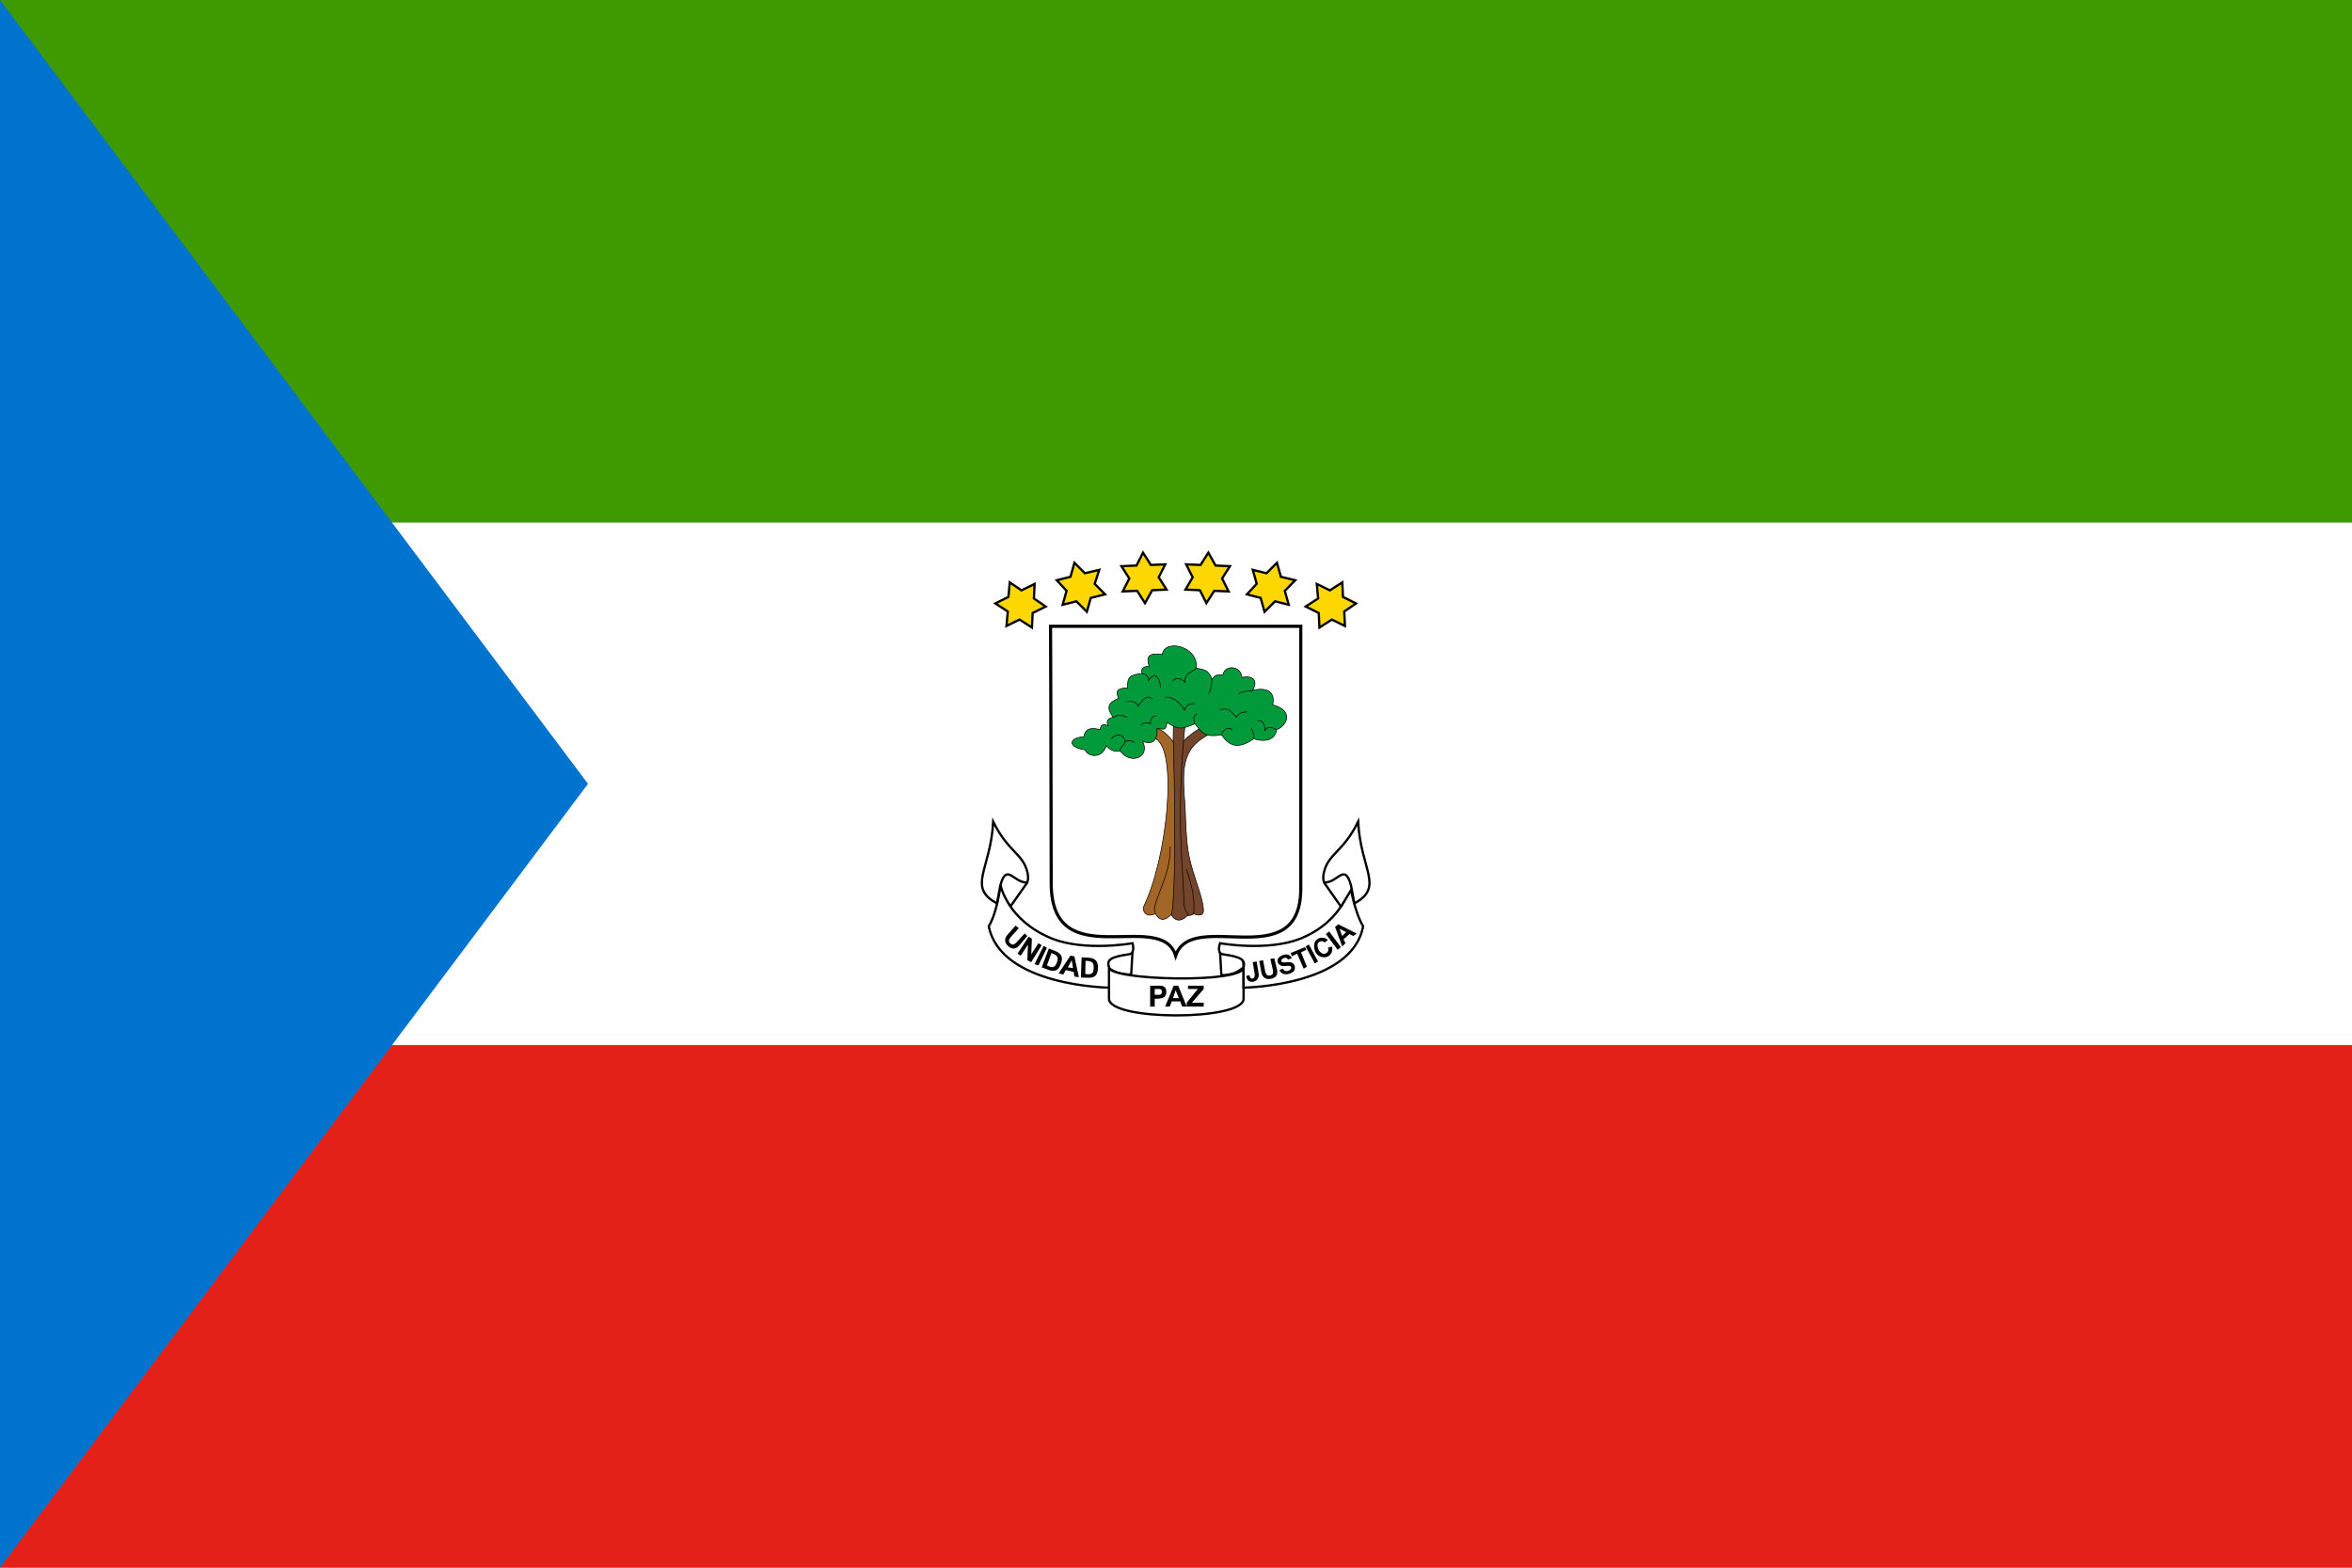
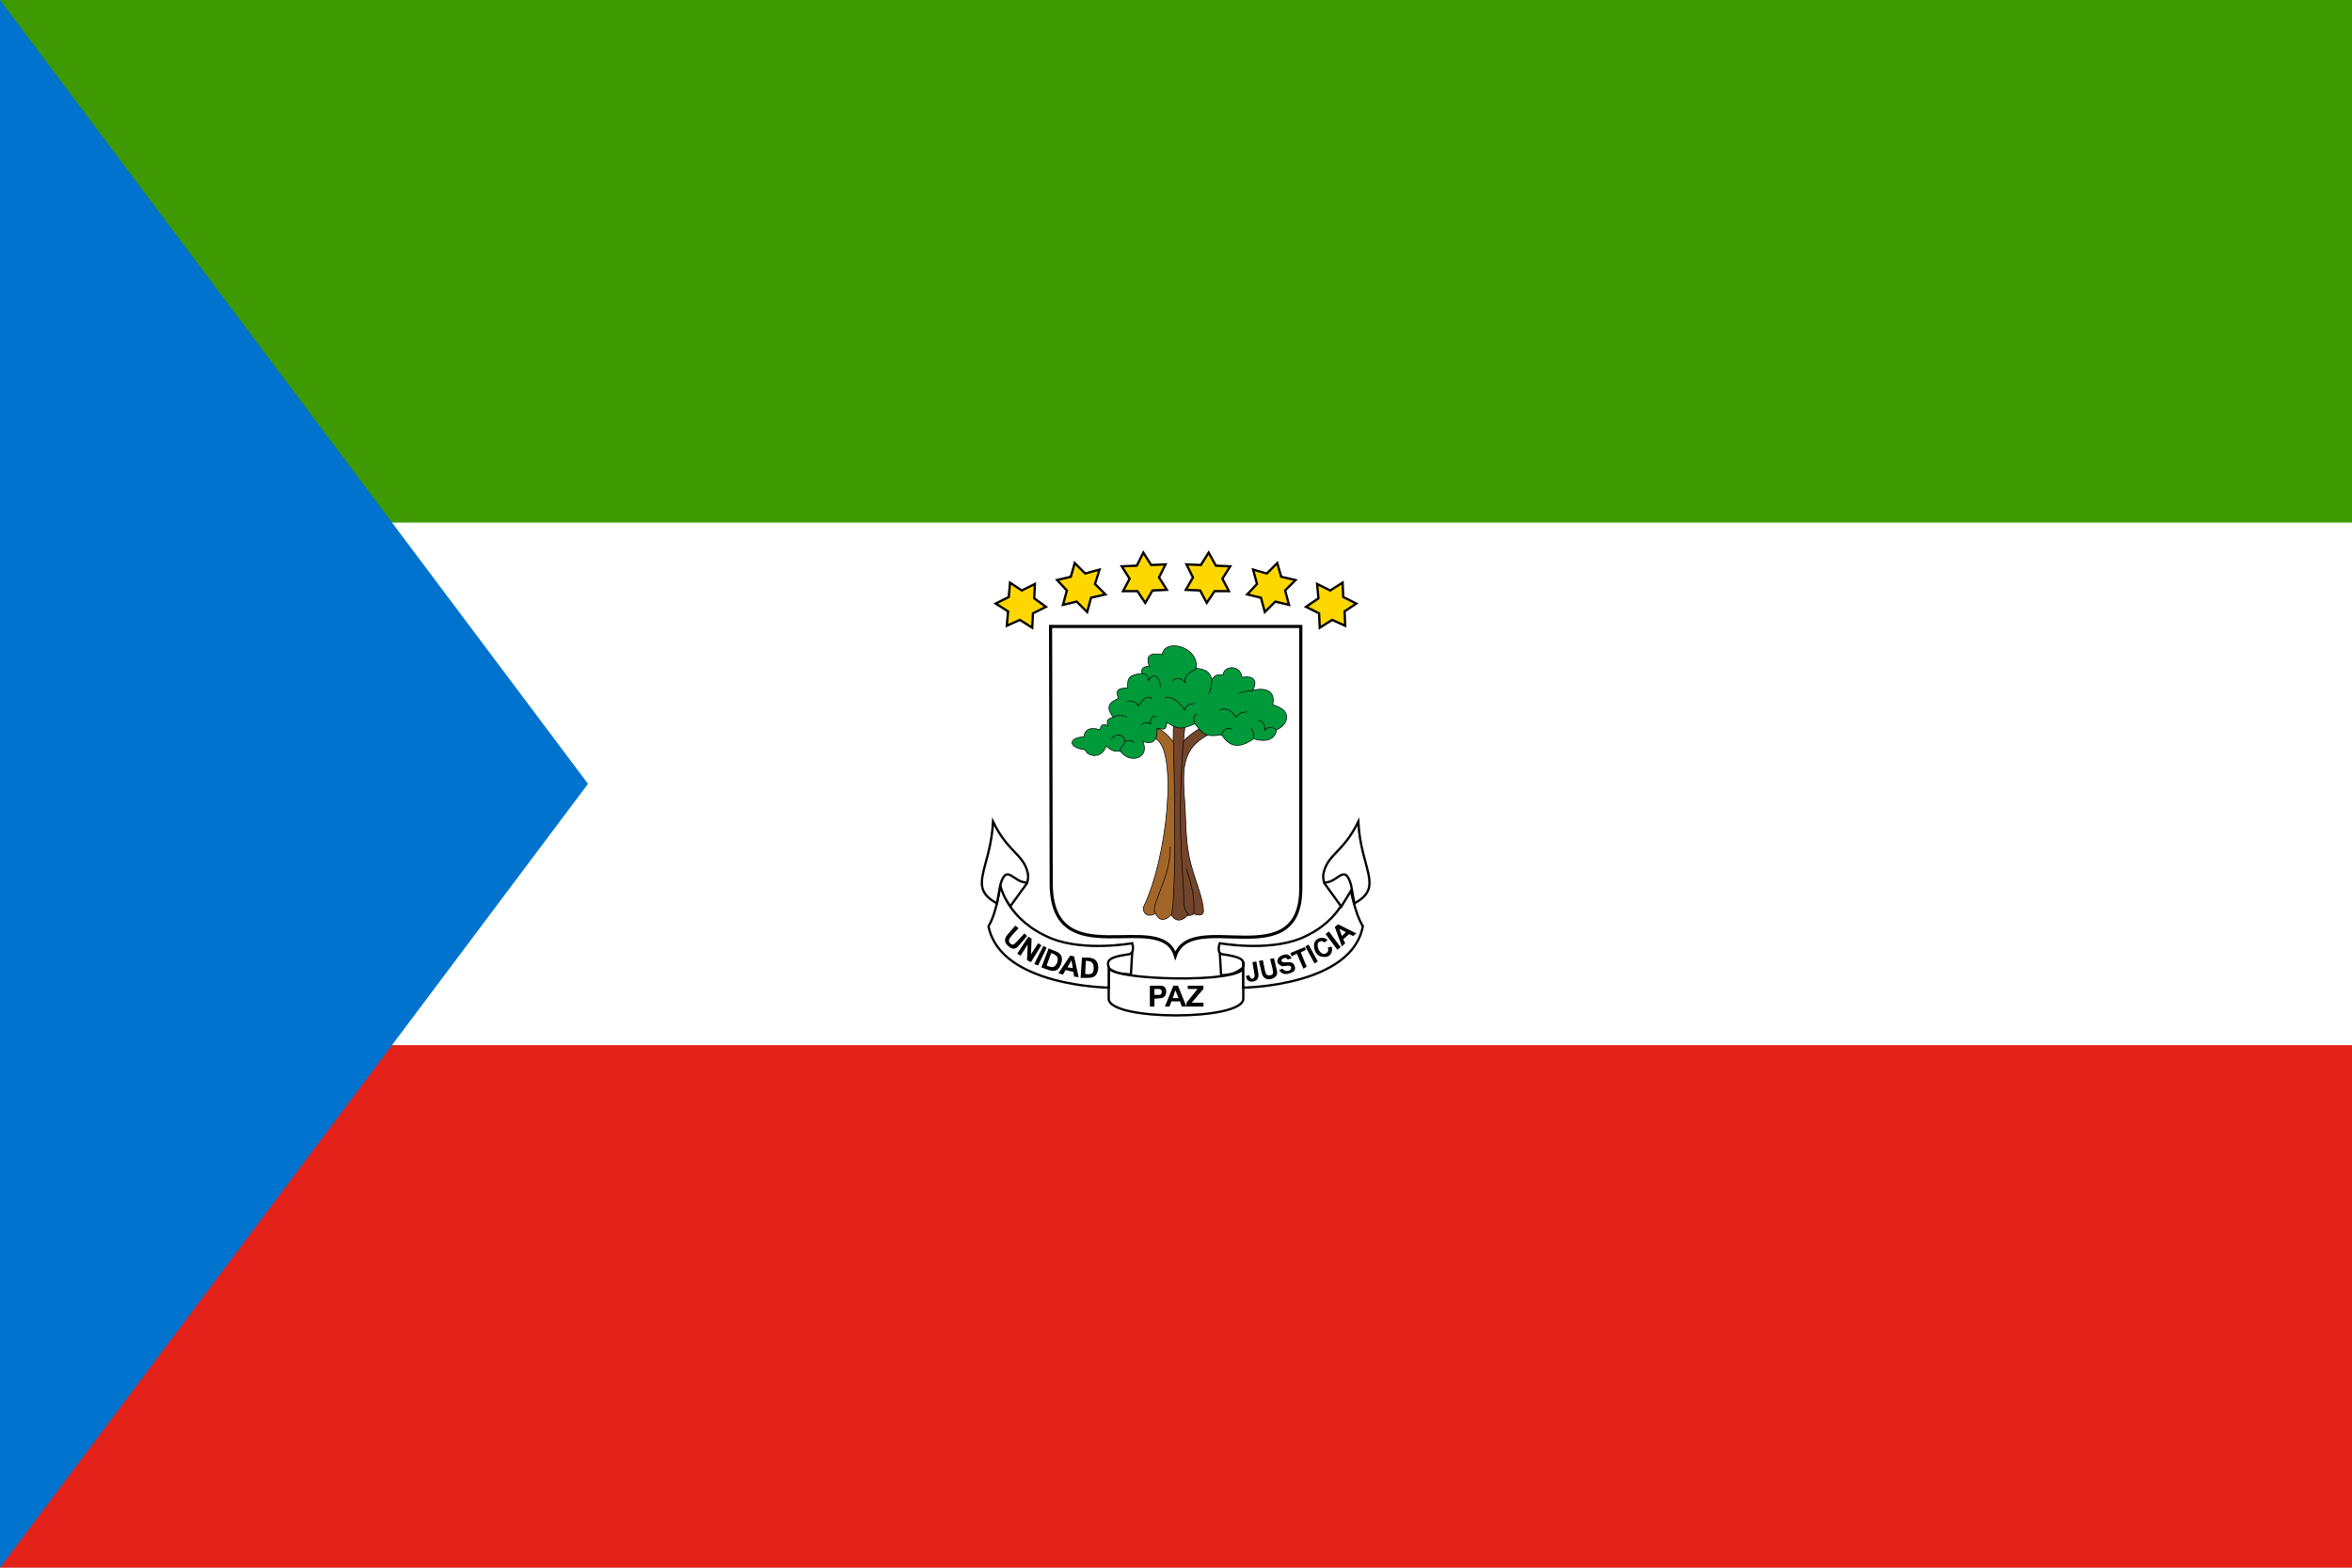
<svg xmlns="http://www.w3.org/2000/svg" width="1200" height="800" viewBox="0 0 3600 2400">
-   <path d="M0 0h3600v2400H0z" fill="#e32118" />
-   <path d="M0 0h3600v1600H0z" fill="#fff" />
-   <path d="M0 0h3600v800H0z" fill="#3e9a00" />
-   <path d="M0 0v2400l900-1200z" fill="#0073ce" />
+   <path fill="#e32118" d="M0 0h3600v2400H0z" />
+   <path fill="#fff" d="M0 0h3600v1600H0z" />
+   <path fill="#3e9a00" d="M0 0h3600v800H0z" />
+   <path fill="#0073ce" d="M0 0v2400l900-1200z" />
  <g stroke="#000">
-     <path d="M1608 958.8h383V1360c0 135-166.701 29.6-191.501 103-22.733-73.3-190.499 33-190.499-111 0-140-1-393.2-1-393.2z" fill="#fff" stroke-width="4.8" />
-     <path d="M1827 1399s-5 5-14 1-10-257-10-257c20-22 36-29 36-29l12 10c-45 23-41 56-37 113 1 21 1 48 6 74 7 33 21 61 22 82 1 13-15 6-15 6z" fill="#73452b" />
-     <path d="M1796 1108h18c-15 145-2 231-2 273 0 14 8 19 7 19-18 20-27-1-27-1z" fill="#73452b" />
-     <path d="M1768.427 1398.786c-17 8-19.427-7.786-18.427-9.786 37-75 53-240 19-258l2-16c13 4 25 21 25 21 5 185-.08 260.706-3.08 263.706-18 19-24.786-2.481-25.786-4.481" fill="#a36629" />
-     <path d="M1767.214 1395.519c-3-16 25.786-56.519 23.786-99.519M1816 1331c9 25 13 47 11 68" fill="none" />
-     <path d="M1855 1040c6-7 6-7 17-7 2-15 27-15 29 4 20-4 24 8 16 20 19-5 36 0 31 22 34 9 21 33 6 38-2 15-16 20-35 14-24 17-38 11-49-6-27 4-29-2-41-17-21 9-25 9-43-2-1 14-6 10-15 9 1 18-6 26-22 20 12 25-19 36-34 15-14 1-15-3-22-8-6 20-28 17-32 6-28-4-25-19-2-20 2-16 16-13 25-11 1-10 7-8 12-6-3-7-1-11 8-13-13-17-5-23 8-29-7-16 5-15 14-16-1-17 4-20 22-22-2-6 1-11 11-11-6-17 2-20.9 20-18 3-24.7 56-13 52 21 15 2 20 5 24 17z" fill="#009a3b" />
-     <g fill="none">
-       <path d="M1748 1031c4 2 9 0 10 11 8-14 18-6 18 10M1831 1023c-4 6-19 6-17 22-5-7-15-9-19-2M1855 1040c0 4-1 16-5 22M1917 1057c1 1-14 0-21 5M1954 1117c-4-2-12-7-18 1 0-4 0-15-11-15M1919 1131c0-10-2-13-4-16M1886 1117c-8-6-16 3-16 8M1828 1108c0-4-3-12 4-15M1714 1150c2-10 9-10 8-15-1-8-10-15-21-4M1722 1135c6-2 12-1 14 2M1705 1098c4-4 14-3 20 0M1725 1074c5 0 14-2 17 7 11-17 19-15 21-11M1783 1068c8-3 22 5 30 19 4-11 10-9 16-10M1867 1087c13-6 21 6 25 11 6-8 11-8 17-8M1746 1111c3-5 10-6 15-3-1-9 5-13 9-11" />
+     <path fill="none" stroke-width="4.8" d="M1608 959h383v401c0 135-167 30-192 103-22-73-190 33-190-111l-1-393z" />
+     <path fill="#73452b" d="M1827 1399s-5 5-14 1-10-257-10-257c20-22 36-29 36-29l12 10c-45 23-41 56-37 113 1 21 1 48 6 74 7 33 21 61 22 82 1 13-15 6-15 6z" />
+     <path fill="#73452b" d="M1796 1108h18c-15 145-2 231-2 273 0 14 8 19 7 19-18 20-27-1-27-1z" />
+     <path fill="#a36629" d="M1768 1399c-17 8-19-8-18-10 37-75 53-240 19-258l2-16c13 4 25 21 25 21 5 185 0 261-3 264-18 19-25-3-26-5" />
+     <path fill="none" d="M1767 1396c-3-16 26-57 24-100m25 35c9 25 13 47 11 68" />
+     <path fill="#009a3b" d="M1855 1040c6-7 6-7 17-7 2-15 27-15 29 4 20-4 24 8 16 20 19-5 36 0 31 22 34 9 21 33 6 38-2 15-16 20-35 14-24 17-38 11-49-6-27 4-29-2-41-17-21 9-25 9-43-2-1 14-6 10-15 9 1 18-6 26-22 20 12 25-19 36-34 15-14 1-15-3-22-8-6 20-28 17-32 6-28-4-25-19-2-20 2-16 16-13 25-11 1-10 7-8 12-6-3-7-1-11 8-13-13-17-5-23 8-29-7-16 5-15 14-16-1-17 4-20 22-22-2-6 1-11 11-11-6-17 2-21 20-18 3-25 56-13 52 21 15 2 20 5 24 17z" />
+     <path fill="none" d="M1748 1031c4 2 9 0 10 11 8-14 18-6 18 10m55-29c-4 6-19 6-17 22-5-7-15-9-19-2m60-3c0 4-1 16-5 22m67-5c1 1-14 0-21 5m58 55c-4-2-12-7-18 1 0-4 0-15-11-15m-6 28c0-10-2-13-4-16m-29 2c-8-6-16 3-16 8m-42-17c0-4-3-12 4-15m-118 57c2-10 9-10 8-15-1-8-10-15-21-4m21 4c6-2 12-1 14 2m-31-39c4-4 14-3 20 0m0-24c5 0 14-2 17 7 11-17 19-15 21-11m20-2c8-3 22 5 30 19 4-11 10-9 16-10m38 10c13-6 21 6 25 11 6-8 11-8 17-8m-163 21c3-5 10-6 15-3-1-9 5-13 9-11" />
+     <path fill="gold" stroke-width="3.5" d="m1786 903-22 1-11 19-12-18h-22l10-19-12-19 23-1 10-20 12 19 22-1-10 20zm-94 7-22 5-6 22-16-16-21 5 6-22-15-16 21-5 6-21 16 16 22-6-7 22zm-91 19-20 10-1 22-19-12-20 9 2-22-19-12 20-10 2-22 18 12 20-10-1 22zm214-26 22 1 10 19 12-18h22l-10-19 12-19-22-1-11-20-12 19-22-1 10 20zm94 7 21 5 6 22 16-16 21 5-6-22 16-16-22-5-6-21-16 16-21-6 6 22zm90 19 20 10 1 22 19-12 20 9-1-22 18-12-20-10-1-22-19 12-20-10 2 22z" />
+     <g fill="#fff" stroke-width="3.5">
+       <path d="m1867 1457 2 36s10 0 19-3c8-3 15-9 15-9l-1-19zm-134 0-2 35-18-2c-8-2-15-7-15-7l-10-24z" />
+       <path d="m1572 1352-26 36-28-46 21-22z" />
+       <path d="M1697 1529c0 34 206 34 206 0v-48c0 25-206 20-206 0z" />
+       <path d="M1513 1418c18 92 184 94 184 94v-31c-4-12 3-16 30-20 11-1 6-17 6-17s-72 13-123-7c-69-28-79-82-79-82s-5 42-18 63zm573 0c-17 92-183 94-183 94v-31c3-12-4-16-31-20-11-1-5-17-5-17s72 13 123-7c68-28 76-82 76-82s7 42 20 63z" />
+       <path d="M1526 1383c-46-25-10-51-6-125 23 47 46 49 53 78 1 4 1 11-1 15-21 1-31-31-41 4z" />
+       <path d="m2027 1352 26 36 28-46-21-22z" />
+       <path d="M2073 1383c46-25 10-51 6-125-23 47-46 49-53 78-1 4-1 11 1 15 21 1 31-31 41 4z" />
    </g>
-     <g fill="gold" stroke-width="3.5">
-       <path d="M1785.534 902.6l-22 1-11 19.7-12-18.8-22 .9 10-19.8-12-18.8 23-1 10-19.7 12 18.8 22-.9-10 19.8zM1691.534 909.9l-22 5.4-6 21.3-16-16-21 5.2 6-21.3-15-16.2 21-5.3 6-21.4 16 16 22-5.2-7 21.4zM1600.534 928.6l-20 9.9-1 22.2-19-12.2-20 9.8 2-22.2-19-12.3 20-10 2-22.2 18 12.2 20-9.8-1 22.2zM1814.534 902.6l22 1 10 19.7 12-18.8 22 .9-10-19.8 12-18.8-22-1-11-19.7-12 18.8-22-.9 10 19.8zM1908.534 909.9l21 5.4 6 21.3 16-16 21 5.2-6-21.3 16-16.2-22-5.3-6-21.4-16 16-21-5.2 6 21.4zM1998.534 928.6l20 9.9 1 22.2 19-12.2 20 9.8-1-22.2 18-12.3-20-10-1-22.2-19 12.2-20-9.8 2 22.2z" />
-     </g>
-     <g fill="#fff" stroke-width="3.5">
-       <path d="M1867.428 1457l2 36s10 0 19-3c8-3 15-9 15-9l-1-19zM1733.428 1457l-2 35s-9 0-18-2c-8-2-15-7-15-7l-10-24z" />
-       <path d="M1571.695 1352l-25.267 36-28-46 21-22z" stroke-width="3.501" stroke-linejoin="round" />
-       <path d="M1697.428 1529c0 34 206 34 206 0v-48c0 25-206 20-206 0z" />
-       <path d="M1513.428 1418c18 92 184 94 184 94v-31c-4-12 3-16 30-20 11-1 6-17 6-17s-72 13-123-7c-69-28-79-82-79-82s-5 42-18 63zM2086.428 1418c-17 92-183 94-183 94v-31c3-12-4-16-31-20-11-1-5-17-5-17s72 13 123-7c68-28 76-82 76-82s7 42 20 63z" />
-       <path d="M1525.939 1383c-46-25-9.701-51-5.701-125 23.15 47.06 46.036 48.604 52.572 78.419.805 3.672 1.421 10.334-.585 14.581-21 1-30.987-31-40.987 4z" />
-       <path d="M2027.254 1352l25.269 36 28-46-21-22z" stroke-width="3.501" stroke-linejoin="round" />
-       <path d="M2073.052 1383c46-25 9.699-51 5.699-125-23.15 47.06-46.036 48.604-52.572 78.419-.805 3.672-1.421 10.334.585 14.581 21 1 30.987-31 40.987 4z" />
-     </g>
-     <g stroke="none">
-       <path d="M1554.428 1417l5 4-11 12c-4.403 4.803-5.467 7.981-2.409 10.905 3.796 3.63 6.465 2.368 10.409-1.905l12-13 4 4-11.989 13.989c-6.508 7.594-12.55 5.856-17.618 1.123-4.416-4.124-6.947-10.102-.454-17.454l12.1-13.6zM1574.428 1434l5 3-1 24 11-17 5 3-16 26-6-3 1-24-11 17-5-3zM1583.428 1476l14-28 5 3-13 27zM1605.428 1452l-11.04 28.98 11.04 4.02c10.29 3.75 15.12-.78 18.39-9.48 3.3-8.85 1.86-15.36-8.43-19.5zm3.96 7.02c10.35 3.6 10.98 7.53 8.16 14.64-2.73 6.75-5.28 9.39-15.12 4.32zM1638.428 1463l-18 27 6.96 2.04 4.02-7.02 12 3 1.02 7.02 6.96.96-6.96-31.98zm1.98 7.02l1.98 12-7.98-1.02zM1655.528 1465.6l-1.084 30.99 11.772.231c10.941.207 14.051-5.62 14.318-14.91.271-9.451-3.208-15.154-14.298-15.716l-10.708-.596zm6.003 5.377c10.964.044 12.838 3.543 12.453 11.195-.366 7.273-1.955 10.588-12.884 8.969l.43-20.164zM1760.428 1509v31.98h7.02v-12s6 .36 10.98-.96c3.93-1.02 6.66-3.54 6.75-9.75.09-6.09-3.45-9.27-9.57-9.27h-15.2zm7.02 4.98l7.05.09c5.88 0 4.77 8.91.18 8.91h-7.23zM1796.428 1509l-13.02 31.98h7.02l3-7.98h13.02l3 7.98h6.96l-13-32h-7zm3 7.02l4.98 12h-9zM1816.428 1535l17-21h-15v-5h24v5l-18 21h18v6h-26zM1917.428 1473l6-1 3 18c1.067 6.401-1.858 10.764-6.414 12.445-5.189 1.914-11.806.164-12.586-8.445l5-1c1.165 5.152 3.238 5.598 5.637 4.791 1.904-.641 2.889-3.641 2.363-6.791zM1927.428 1471.2l5.921-1.123 2.739 14.979c1.172 6.41 3.183 9.135 7.351 8.408 5.173-.903 5.741-3.8 4.64-9.511l-3.681-15.98 6.057-.914 4.019 16.623c2.35 9.722-2.728 13.578-9.546 14.851-5.939 1.109-12.253-.399-14.322-9.987zM1958.428 1485l5-2c2.453 4.405 6.28 4.178 9.255 2.863 4.133-1.827 4.606-5.44 2.562-6.663-2.915-1.744-9.869.733-13.615-.634-4.482-1.635-6.406-4.156-6.177-8.032.276-4.666 4.381-7.231 8.846-8.616 4.996-1.55 9.926-1.002 13.129 5.081l-6 2c-1.953-3.287-4.466-3.131-6.696-2.078-1.867.882-4.784 2.538-3.222 5.206 1.277 2.18 8.626.764 12.498.923 4.003.164 7.239 2.836 7.78 6.687.755 5.368-1.234 8.276-7.441 10.697-7.666 2.99-14.582-.36-15.919-5.435zM1985.428 1460l-8 4-2-5 22-9 2 4-8 4 9 22-5 3zM1998.428 1449l5-3 14 26-5 3zM2032.428 1451l6-2c2.821 5.932-1.415 16.715-11.775 16.493-15.164-.325-16.805-17.027-14.421-22.536 4.005-9.252 15.224-9.075 20.196-3.957l-5 4c-3.17-4.067-10.212-1.504-10.688 2.237-.776 6.105 1.912 11.788 7.371 14.483 4.629 2.285 11.761-3.46 8.316-8.72zM2029.428 1430l5-4 18 24-5 4zM2048.428 1415l-4.98 4.02 10.98 30 4.98-4.98-3-6 9-8.04 6 3 5.04-3.96zm1.98 7.02l10.02 4.98-6 6z" />
-     </g>
+     <path stroke="none" d="m1554 1417 5 4-11 12c-4 5-5 8-2 11 4 4 6 2 10-2l12-13 4 4-12 14c-6 8-12 6-17 1-5-4-7-10-1-17l12-14zm20 17 5 3-1 24 11-17 5 3-16 26-6-3 1-24-11 17-5-3zm9 42 14-28 5 3-13 27zm22-24-11 29 11 4c11 4 16-1 19-9 3-9 2-16-9-20zm4 7c11 4 11 8 9 15-3 6-6 9-16 4zm29 4-18 27 7 2 4-7 12 3 1 7 7 1-7-32zm2 7 2 12-8-1zm16-4-2 31h12c11 0 14-6 15-15 0-10-4-15-15-16h-10zm6 5c10 0 12 4 12 11s-2 11-13 9l1-20zm98 38v32h7v-12l11-1c4-1 7-4 7-10s-3-9-9-9h-16zm7 5h7c6 0 5 9 1 9h-8zm29-5-13 32h7l3-8h13l3 8h7l-13-32h-7zm3 7 5 12h-9zm17 19 17-21h-15v-5h24v5l-18 21h18v6h-26zm101-62 6-1 3 18c1 6-1 11-6 12-5 2-12 1-13-8l5-1c2 5 4 6 6 5s3-4 2-7zm10-2 6-1 3 15c1 6 3 9 7 8 6 0 6-3 5-9l-4-16 6-1 4 17c3 9-2 13-9 15-6 1-12-1-14-10zm31 14 5-2c3 4 7 4 10 3 4-2 4-6 2-7-3-2-10 1-13 0-5-2-7-5-7-8 1-5 5-8 9-9 5-2 10-1 13 5l-6 2c-2-3-4-3-6-2s-5 2-3 5c1 2 8 1 12 1s7 3 8 7c1 5-1 8-8 10-7 3-14 0-16-5zm27-25-8 4-2-5 22-9 2 4-8 4 9 22-5 3zm13-11 5-3 14 26-5 3zm34 2 6-2c3 6-1 17-11 16-16 0-17-17-15-22 4-9 15-9 20-4l-5 4c-3-4-10-2-10 2-1 6 2 12 7 15 5 2 12-4 8-9zm-3-21 5-4 18 24-5 4zm19-15-5 4 11 30 5-5-3-6 9-8 6 3 5-4zm2 7 10 5-6 6z" />
  </g>
</svg>
